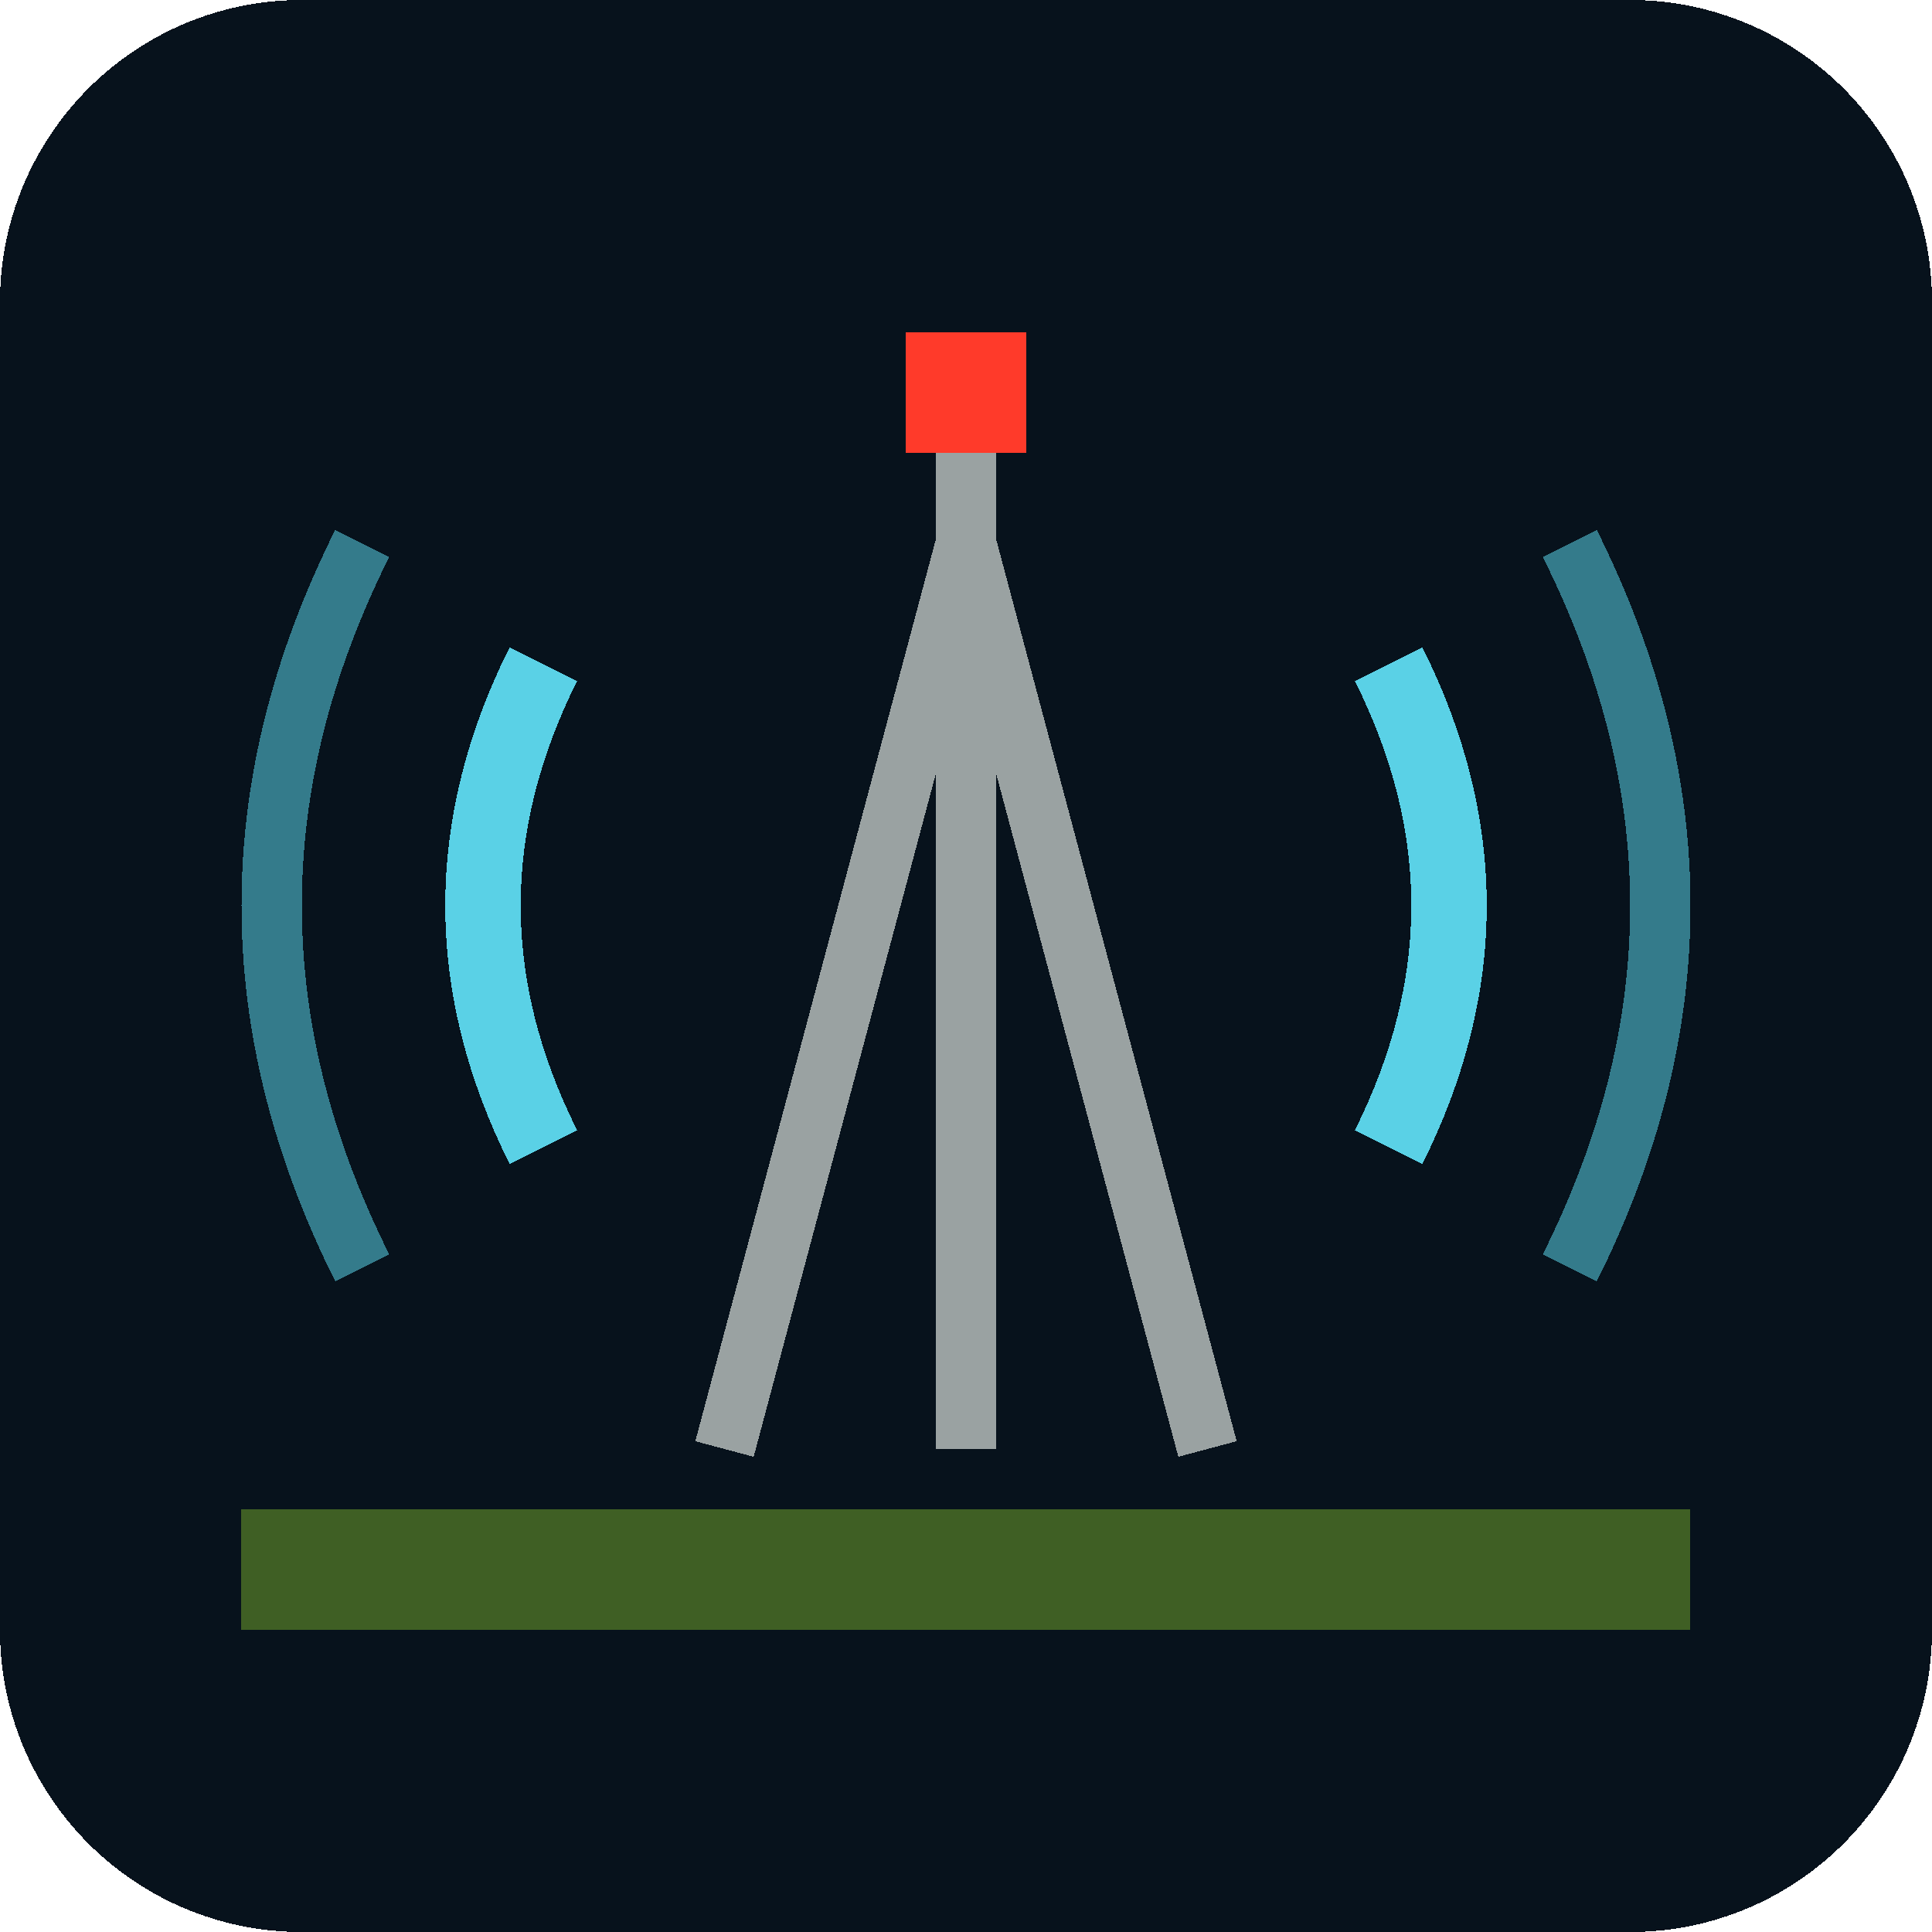
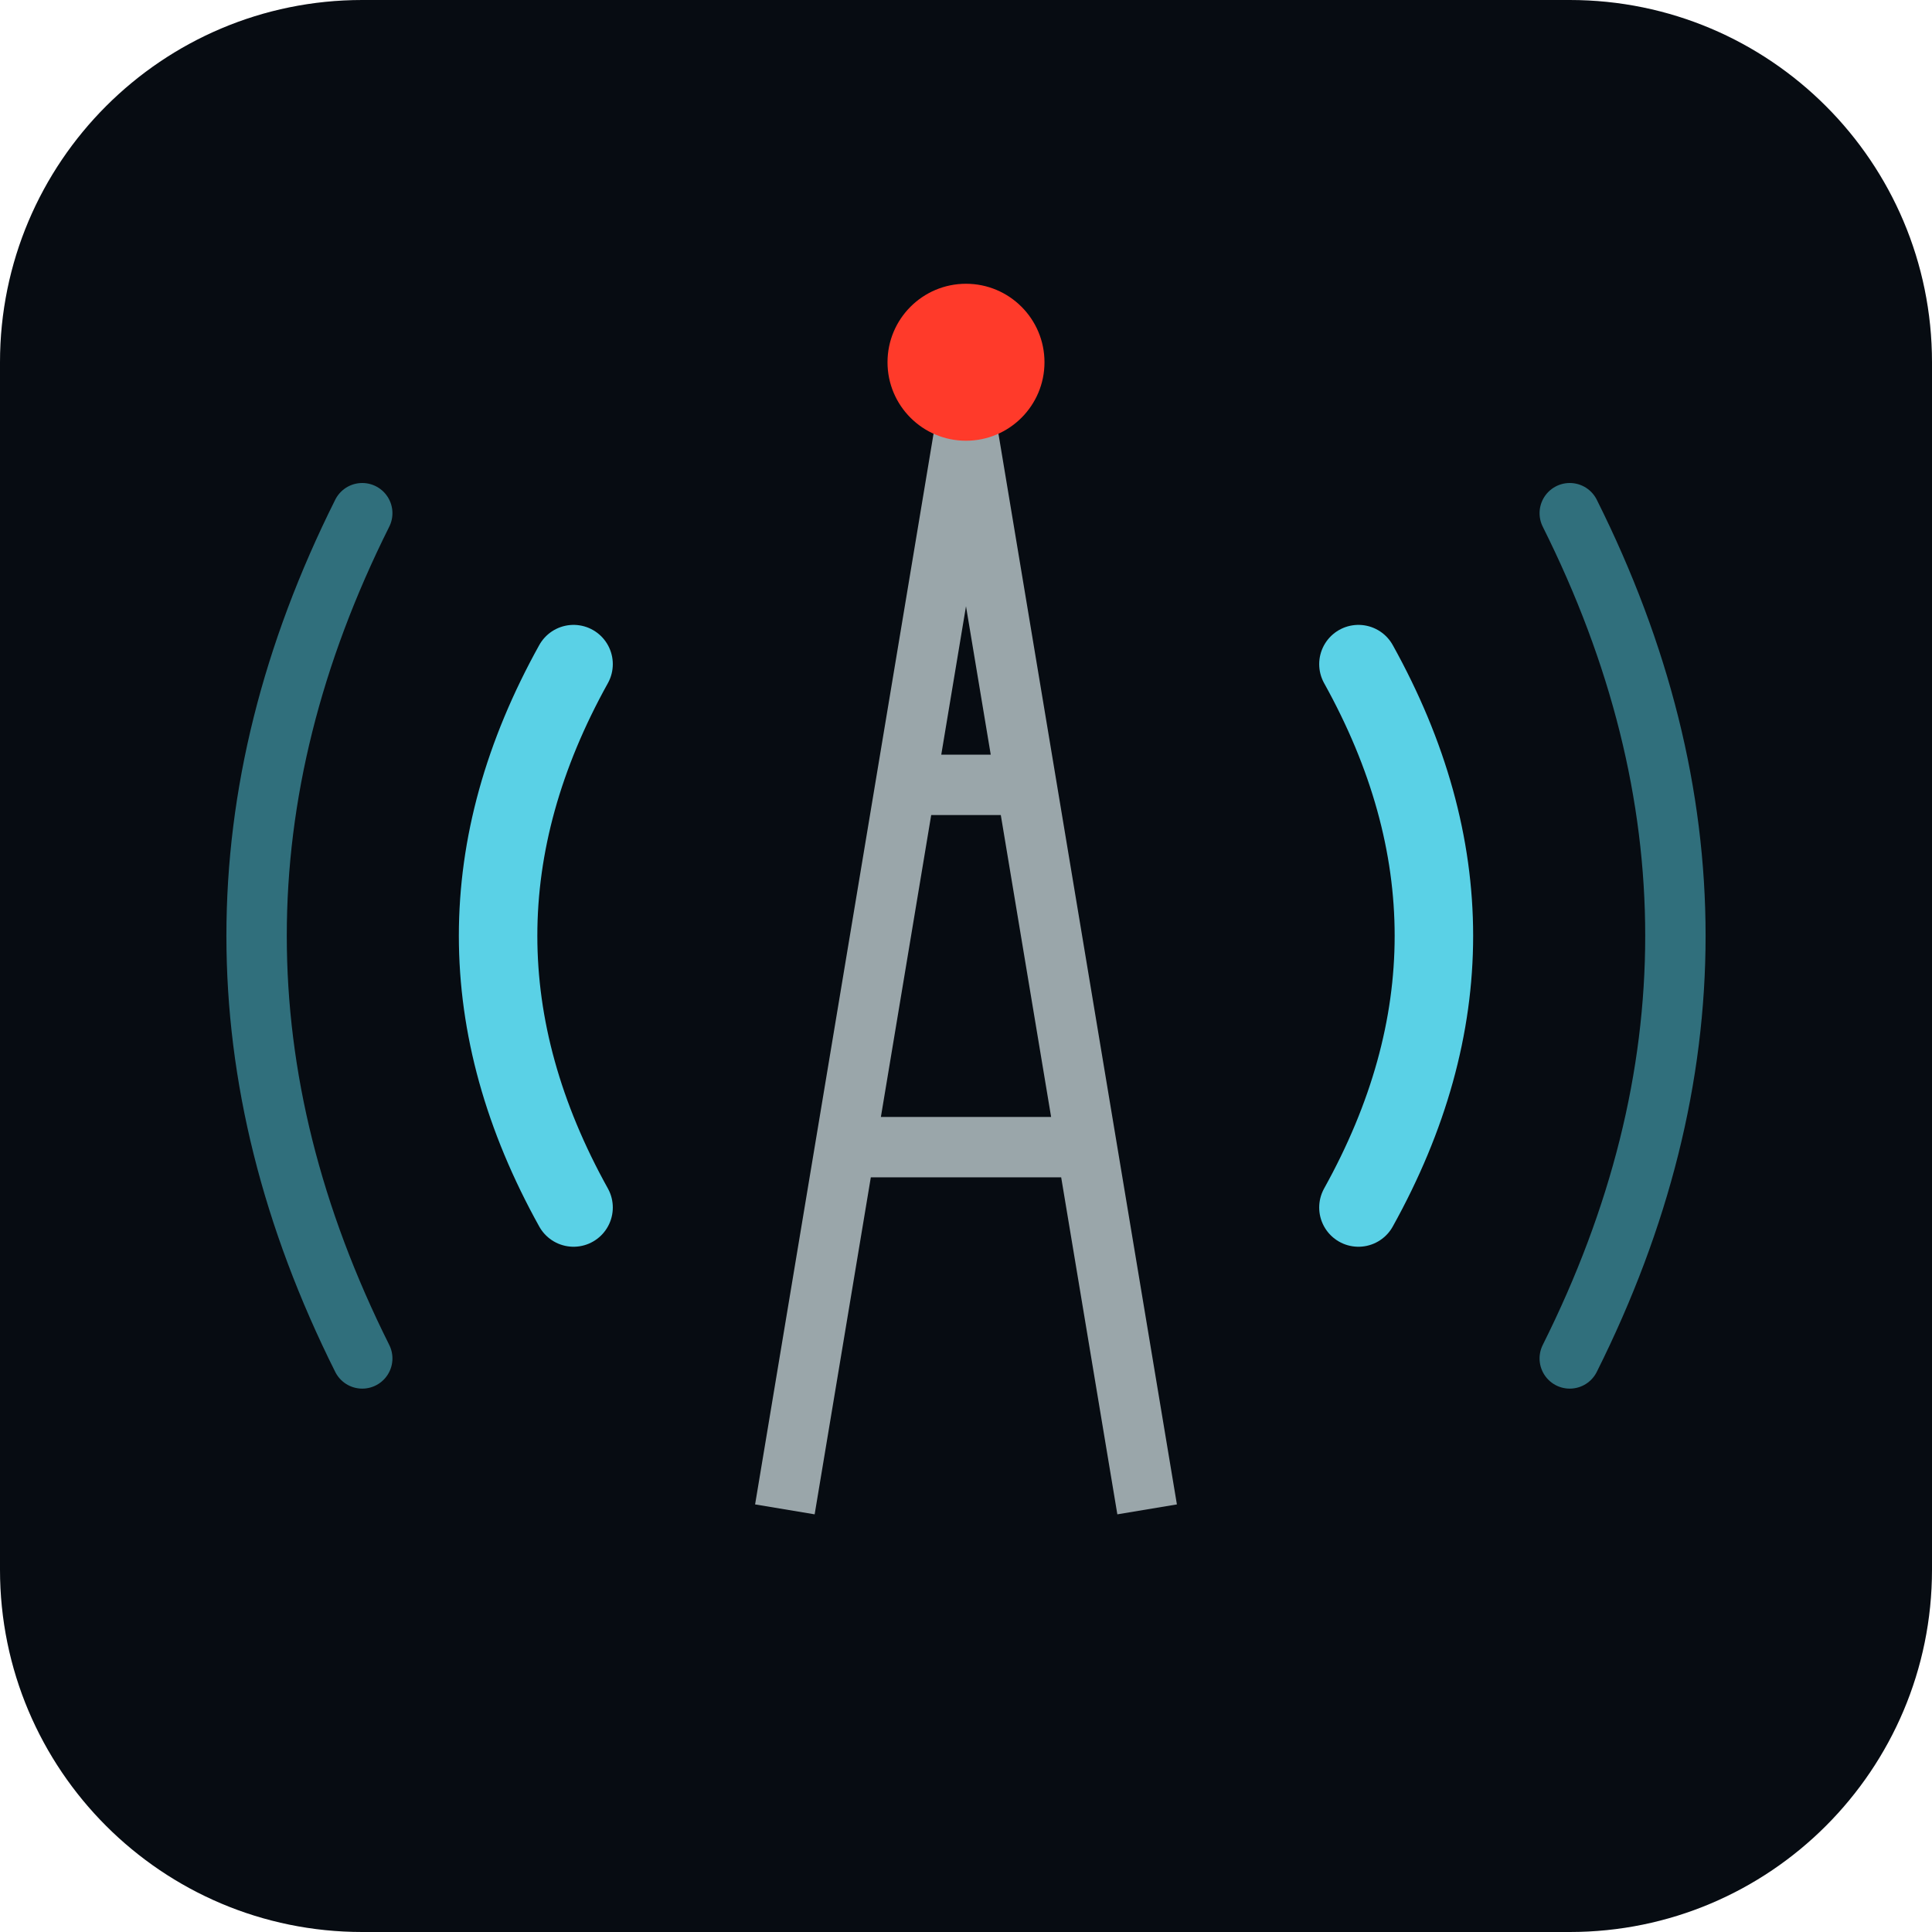
- <svg xmlns="http://www.w3.org/2000/svg" viewBox="0 0 64 64" shape-rendering="crispEdges">
-   <rect width="64" height="64" rx="10" fill="#07121c" />
-   <rect x="31" y="14" width="2" height="34" fill="#9aa2a2" />
-   <path d="M24 48 L32 18 L40 48" fill="none" stroke="#9aa2a2" stroke-width="2" />
-   <rect x="30" y="11" width="4" height="4" fill="#ff3a2a" />
-   <path d="M18 22 Q14 30 18 38 M46 22 Q50 30 46 38" fill="none" stroke="#5ad1e6" stroke-width="2.5" />
-   <path d="M12 18 Q6 30 12 42 M52 18 Q58 30 52 42" fill="none" stroke="#5ad1e6" stroke-width="2" opacity=".55" />
-   <rect x="8" y="50" width="48" height="4" fill="#3f5f24" />
+ <svg xmlns="http://www.w3.org/2000/svg" viewBox="0 0 64 64">
+   <rect width="64" height="64" rx="12" fill="#070c12" />
+   <path d="M26 50 L32 14 L38 50 M28 38 H36 M29.5 26 H34.5" fill="none" stroke="#9aa6aa" stroke-width="2" />
+   <circle cx="32" cy="12" r="2.6" fill="#ff3a2a" />
+   <path d="M19 22 Q14 31 19 40 M45 22 Q50 31 45 40" fill="none" stroke="#5ad1e6" stroke-width="2.6" stroke-linecap="round" />
+   <path d="M12 17 Q5 31 12 45 M52 17 Q59 31 52 45" fill="none" stroke="#5ad1e6" stroke-width="2" stroke-linecap="round" opacity=".5" />
</svg>
